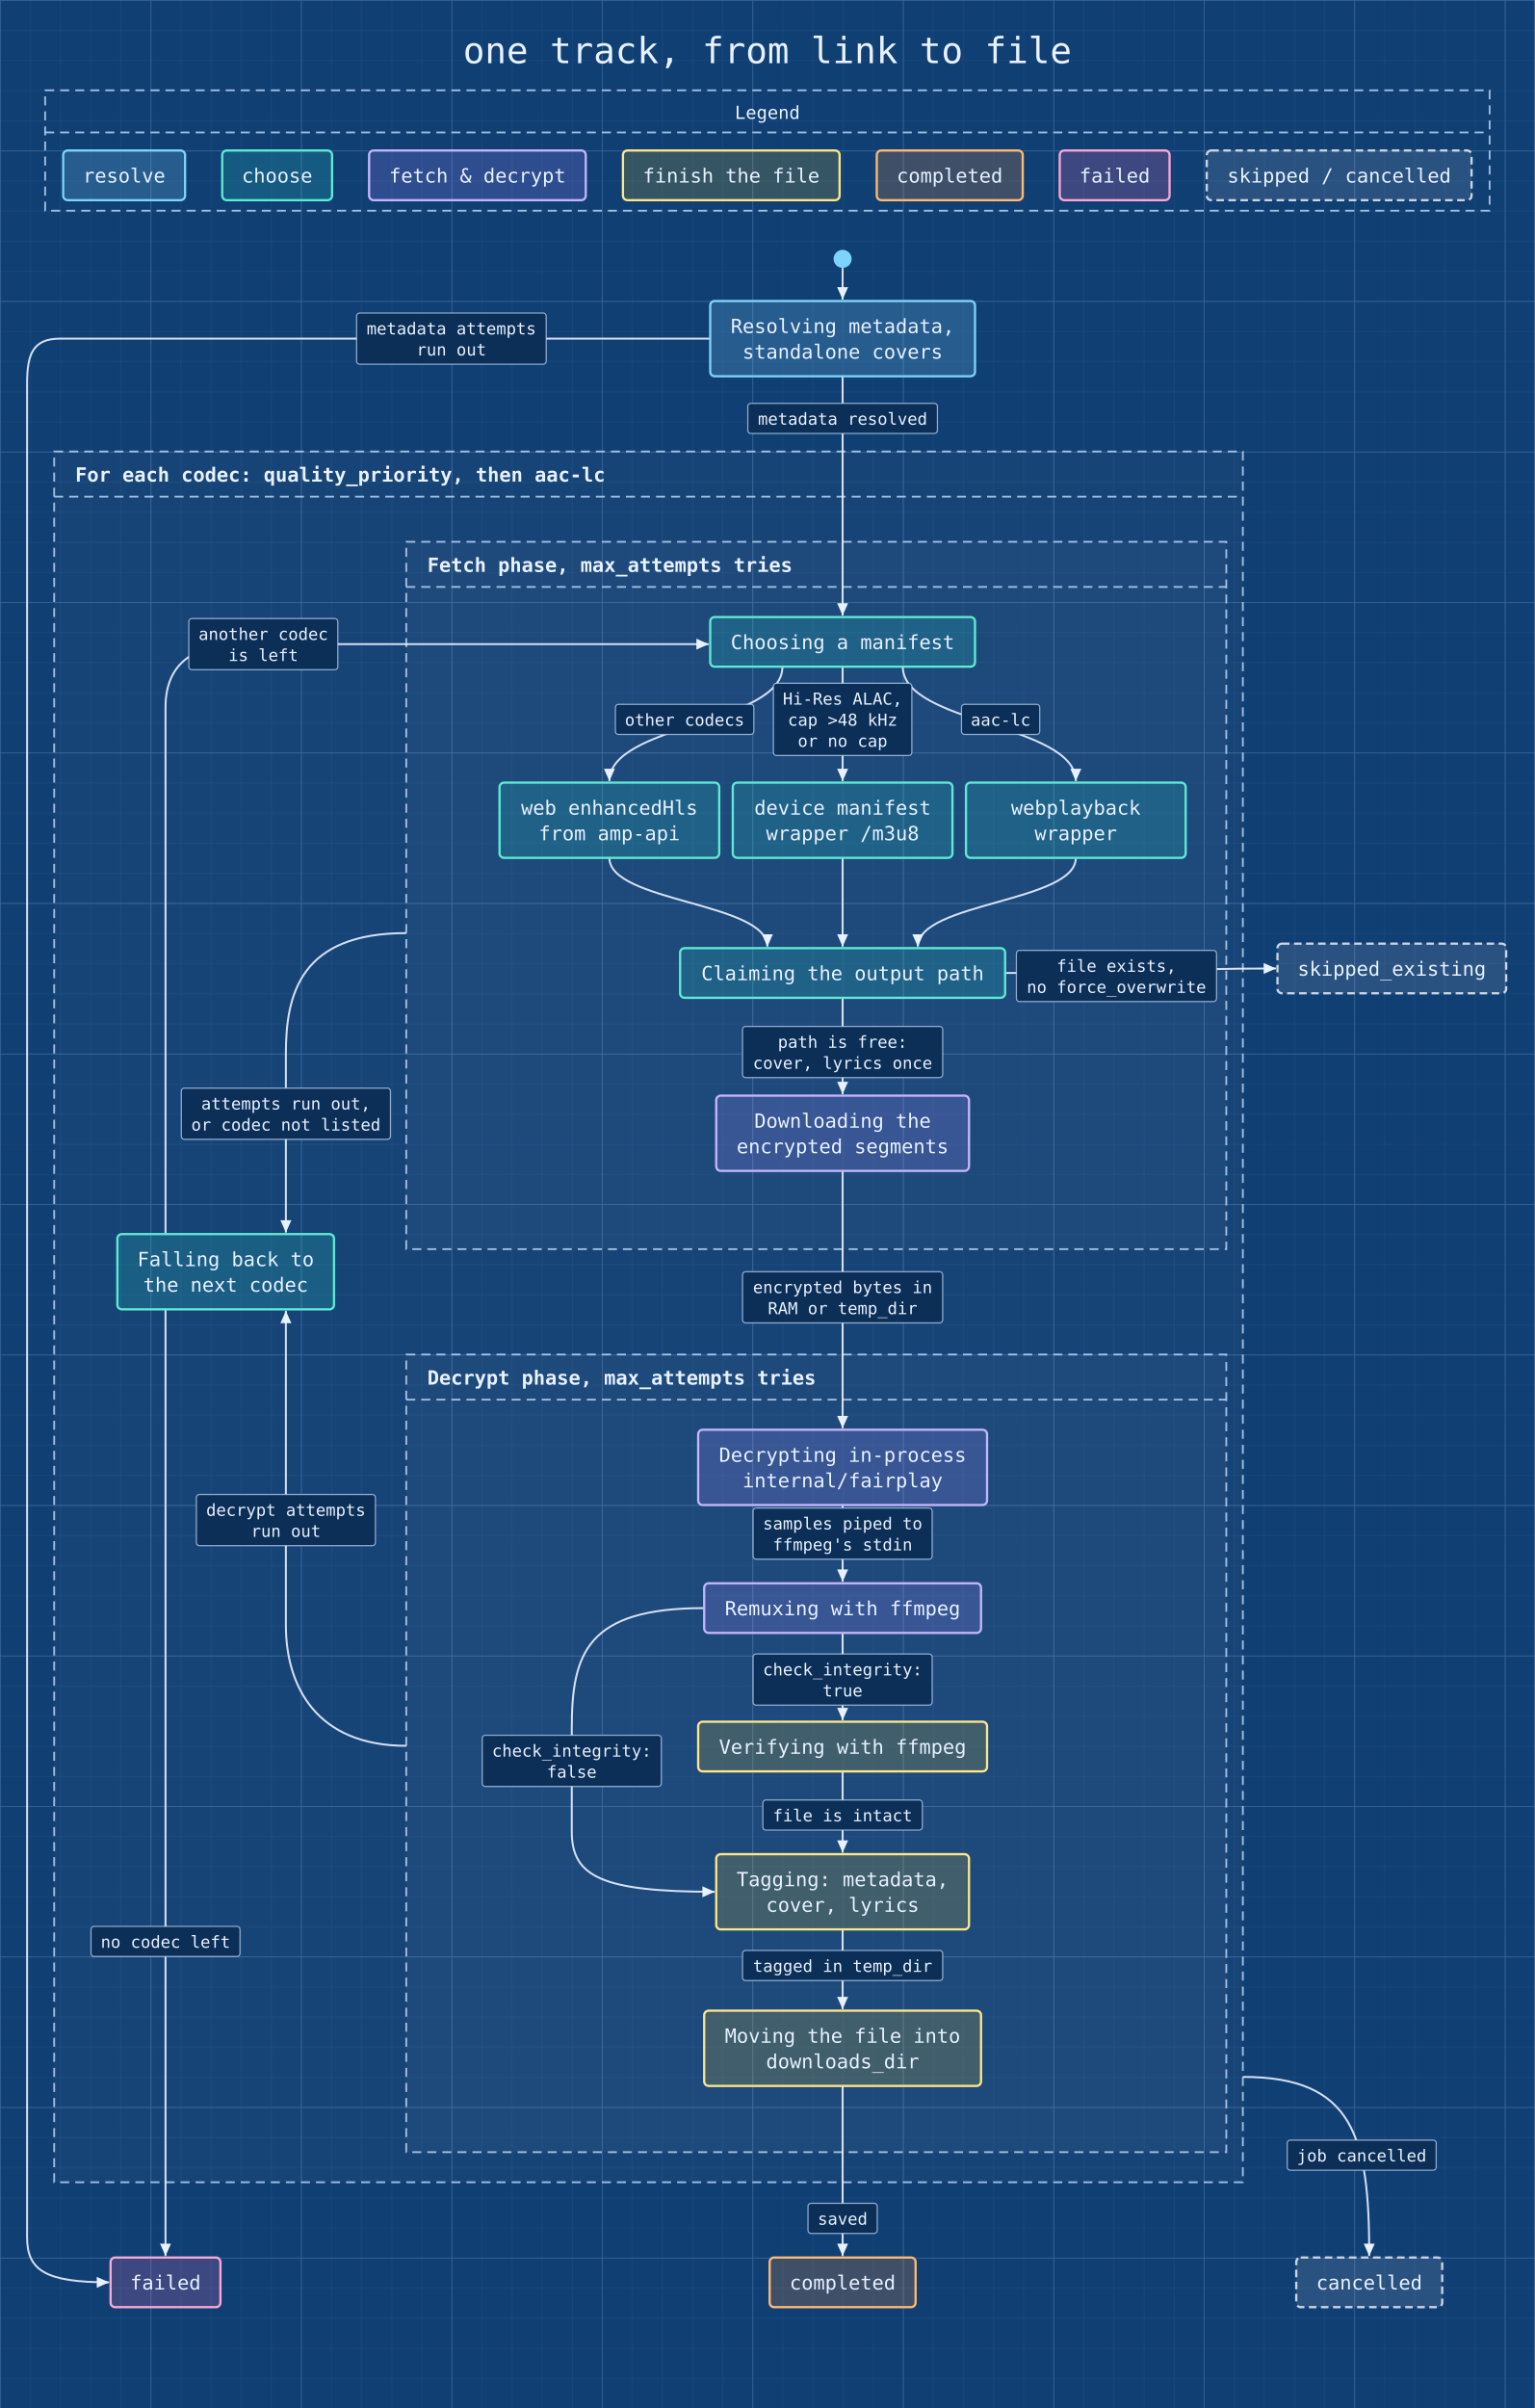
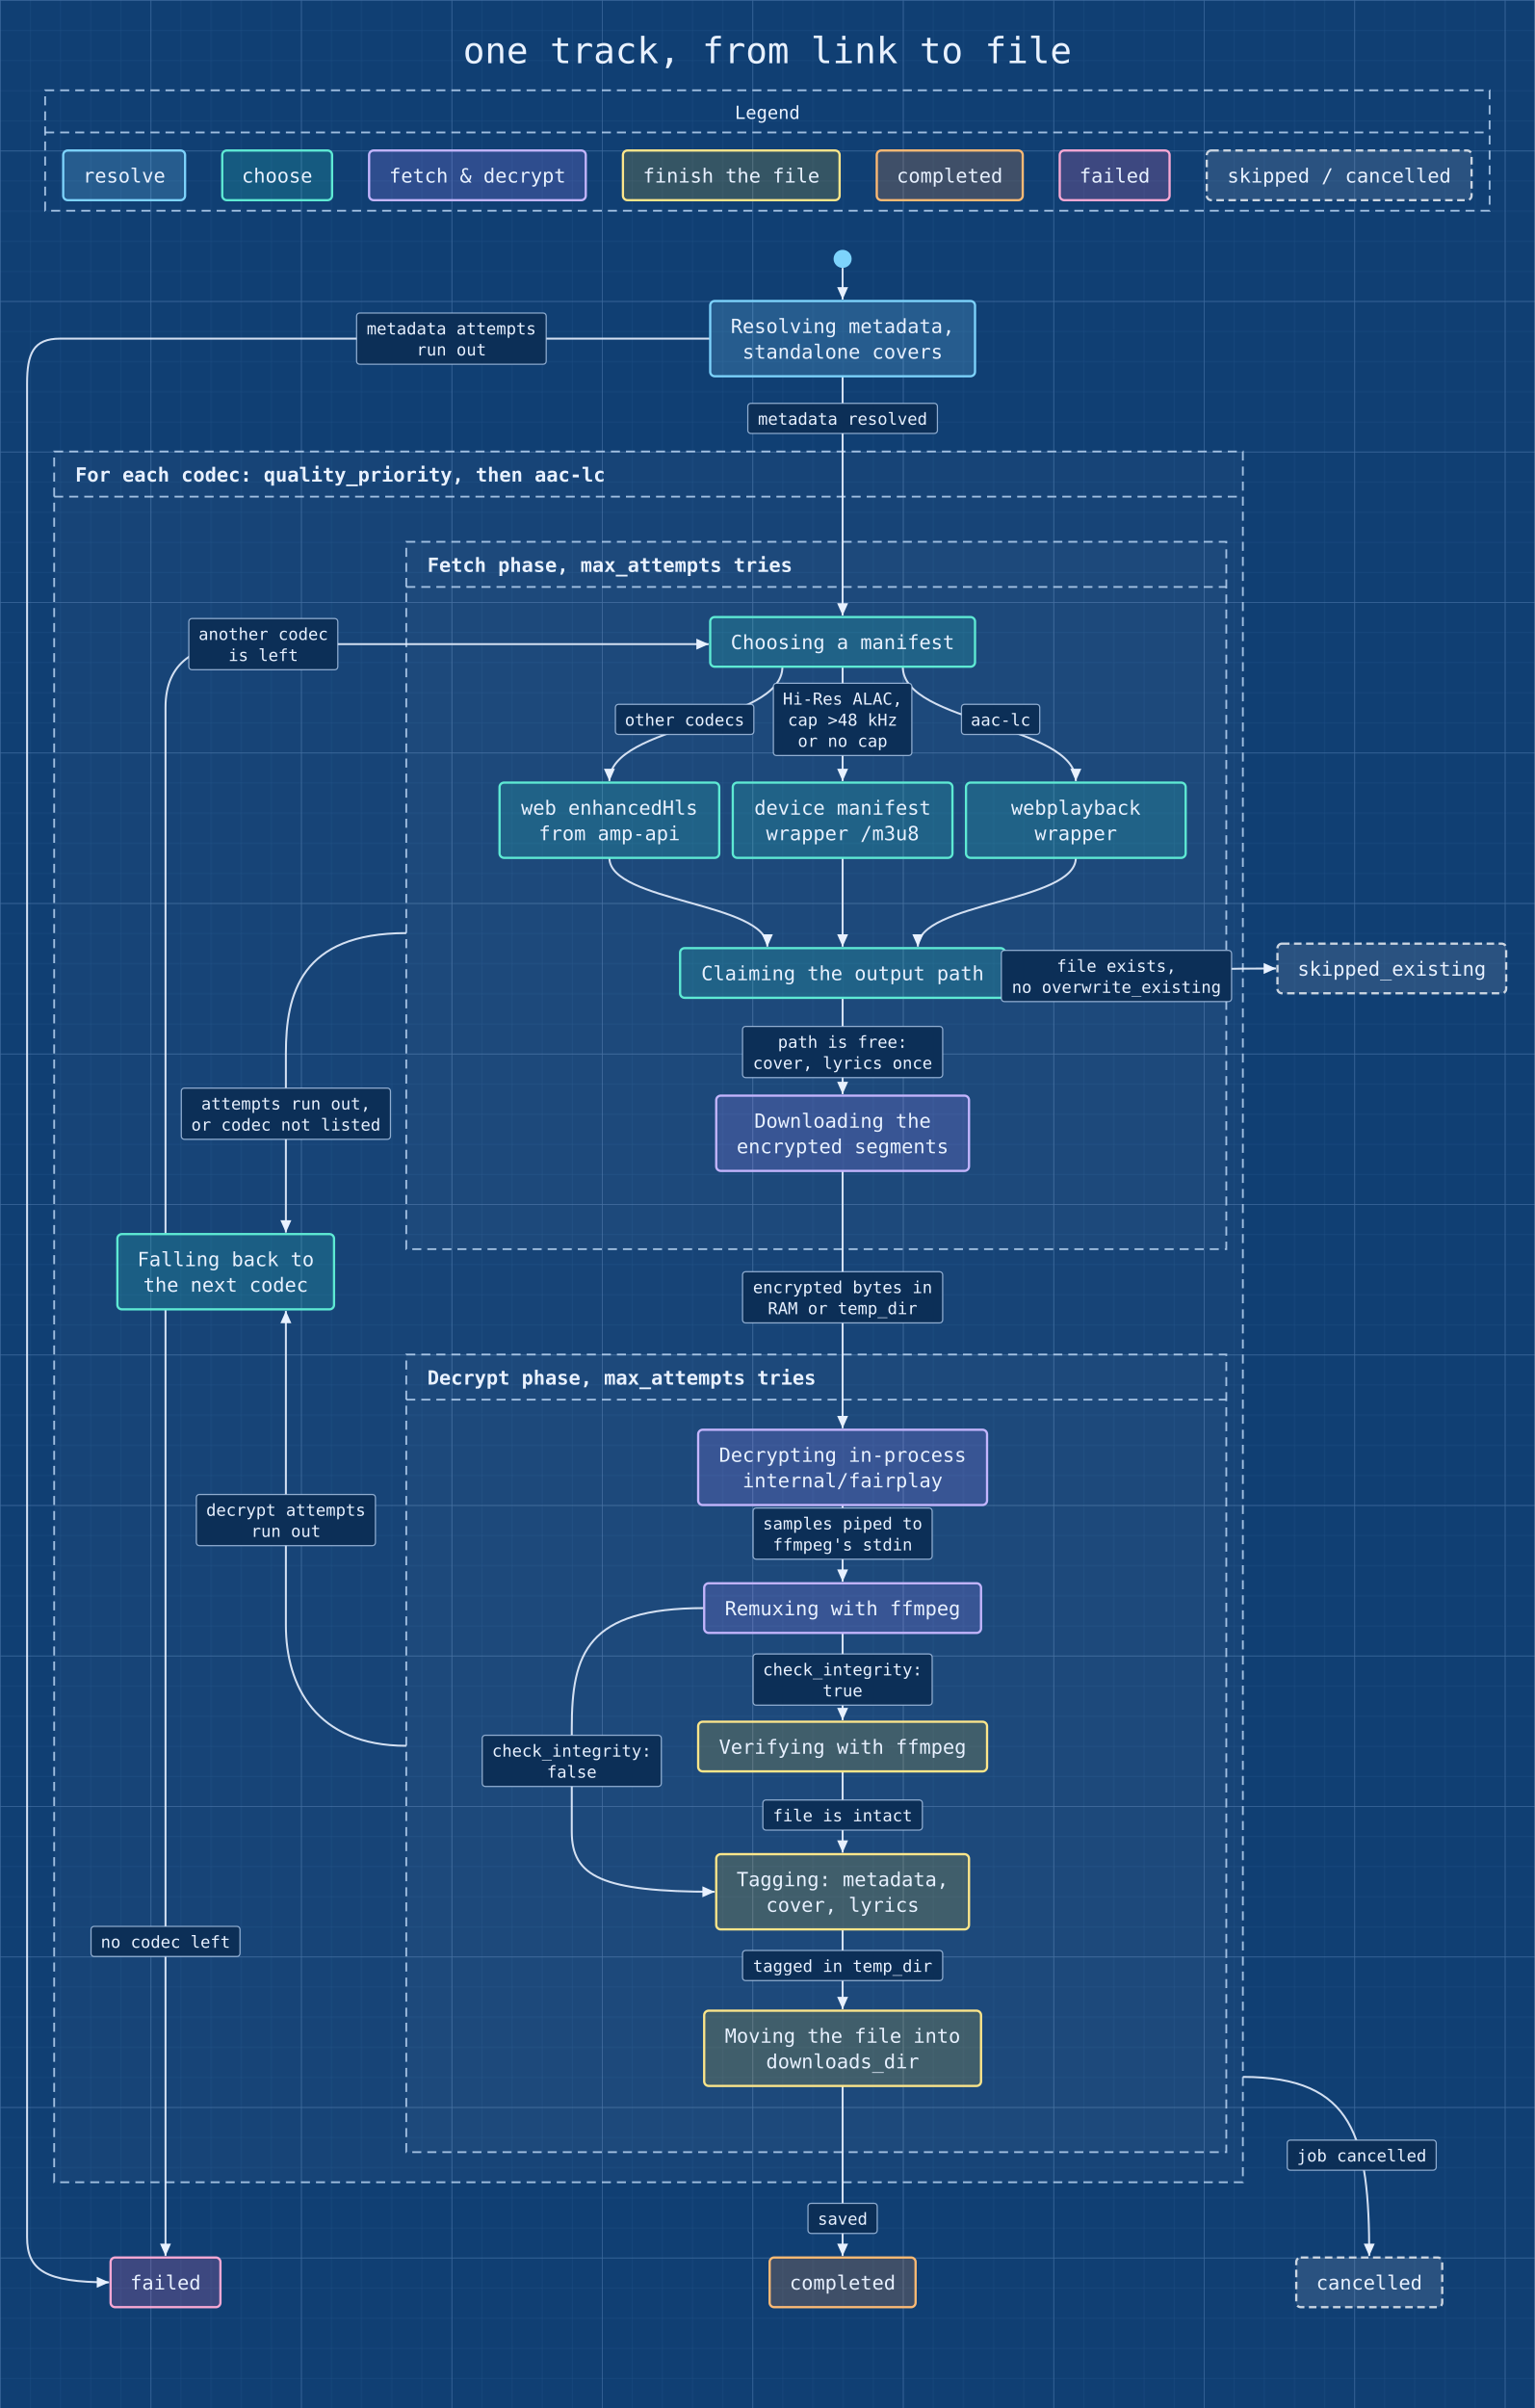
<svg xmlns="http://www.w3.org/2000/svg" viewBox="0 0 1020 1600" width="1020" height="1600" role="img" aria-labelledby="t d">
  <defs>
    <pattern id="minor" width="20" height="20" patternUnits="userSpaceOnUse">
      <path d="M 20 0 L 0 0 0 20" fill="none" stroke="#7fb0e6" stroke-opacity="0.13" stroke-width="0.6" />
    </pattern>
    <pattern id="major" width="100" height="100" patternUnits="userSpaceOnUse">
      <rect width="100" height="100" fill="url(#minor)" />
      <path d="M 100 0 L 0 0 0 100" fill="none" stroke="#9cc3ee" stroke-opacity="0.26" stroke-width="1" />
    </pattern>
    <marker id="arrow" viewBox="0 0 10 10" refX="9" refY="5" markerWidth="7" markerHeight="7" orient="auto-start-reverse">
      <path d="M 0 1 L 9 5 L 0 9 z" fill="#e8f1ff" />
    </marker>
  </defs>
  <rect width="1020" height="1600" fill="#103f73" />
  <rect width="1020" height="1600" fill="url(#major)" />
  <g font-family="ui-monospace, SFMono-Regular, Menlo, Consolas, monospace" fill="#e8f1ff">
    <text x="510.0" y="42" text-anchor="middle" font-size="24">one track, from link to file</text>
    <rect x="30" y="60" width="960" height="80" fill="none" stroke="#b9d3f2" stroke-opacity="0.85" stroke-width="1.2" stroke-dasharray="6 4" />
    <line x1="30" y1="88" x2="990" y2="88" stroke="#b9d3f2" stroke-opacity="0.85" stroke-width="1.2" stroke-dasharray="6 4" />
    <text x="510.0" y="79" text-anchor="middle" font-size="12">Legend</text>
    <rect x="36" y="300" width="790" height="1150" fill="#ffffff" fill-opacity="0.03" stroke="#b9d3f2" stroke-opacity="0.85" stroke-width="1.2" stroke-dasharray="6 4" />
    <line x1="36" y1="330" x2="826" y2="330" stroke="#b9d3f2" stroke-opacity="0.85" stroke-width="1.2" stroke-dasharray="6 4" />
    <text x="50" y="320" text-anchor="start" font-size="13" font-weight="600">For each codec: quality_priority, then aac-lc</text>
    <rect x="270" y="360" width="545" height="470" fill="#ffffff" fill-opacity="0.03" stroke="#b9d3f2" stroke-opacity="0.85" stroke-width="1.2" stroke-dasharray="6 4" />
    <line x1="270" y1="390" x2="815" y2="390" stroke="#b9d3f2" stroke-opacity="0.85" stroke-width="1.2" stroke-dasharray="6 4" />
    <text x="284" y="380" text-anchor="start" font-size="13" font-weight="600">Fetch phase, max_attempts tries</text>
    <rect x="270" y="900" width="545" height="530" fill="#ffffff" fill-opacity="0.03" stroke="#b9d3f2" stroke-opacity="0.85" stroke-width="1.2" stroke-dasharray="6 4" />
    <line x1="270" y1="930" x2="815" y2="930" stroke="#b9d3f2" stroke-opacity="0.85" stroke-width="1.2" stroke-dasharray="6 4" />
    <text x="284" y="920" text-anchor="start" font-size="13" font-weight="600">Decrypt phase, max_attempts tries</text>
    <path d="M 560 178 L 560 199" fill="none" stroke="#e8f1ff" stroke-opacity="0.9" stroke-width="1.3" marker-end="url(#arrow)" />
    <path d="M 560 250 C 560 329.5 560 329.5 560 409" fill="none" stroke="#e8f1ff" stroke-opacity="0.9" stroke-width="1.3" marker-end="url(#arrow)" />
    <path d="M 520 443 C 520 481.0 405 481.0 405 519" fill="none" stroke="#e8f1ff" stroke-opacity="0.9" stroke-width="1.3" marker-end="url(#arrow)" />
    <path d="M 560 443 C 560 481.0 560 481.0 560 519" fill="none" stroke="#e8f1ff" stroke-opacity="0.9" stroke-width="1.3" marker-end="url(#arrow)" />
    <path d="M 600 443 C 600 481.0 715 481.0 715 519" fill="none" stroke="#e8f1ff" stroke-opacity="0.9" stroke-width="1.3" marker-end="url(#arrow)" />
    <path d="M 405 570 C 405 599.5 510 599.5 510 629" fill="none" stroke="#e8f1ff" stroke-opacity="0.9" stroke-width="1.3" marker-end="url(#arrow)" />
    <path d="M 560 570 C 560 599.5 560 599.5 560 629" fill="none" stroke="#e8f1ff" stroke-opacity="0.9" stroke-width="1.3" marker-end="url(#arrow)" />
    <path d="M 715 570 C 715 599.5 610 599.5 610 629" fill="none" stroke="#e8f1ff" stroke-opacity="0.9" stroke-width="1.3" marker-end="url(#arrow)" />
    <path d="M 560 663 C 560 695.0 560 695.0 560 727" fill="none" stroke="#e8f1ff" stroke-opacity="0.9" stroke-width="1.3" marker-end="url(#arrow)" />
    <path d="M 668.0 646.5 C 760 646.5 780 643.5 848.0 643.5" fill="none" stroke="#e8f1ff" stroke-opacity="0.9" stroke-width="1.3" marker-end="url(#arrow)" />
    <path d="M 560 778 C 560 863.5 560 863.5 560 949" fill="none" stroke="#e8f1ff" stroke-opacity="0.9" stroke-width="1.3" marker-end="url(#arrow)" />
    <path d="M 560 1000 C 560 1025.5 560 1025.5 560 1051" fill="none" stroke="#e8f1ff" stroke-opacity="0.9" stroke-width="1.3" marker-end="url(#arrow)" />
    <path d="M 560 1085 C 560 1114.0 560 1114.0 560 1143" fill="none" stroke="#e8f1ff" stroke-opacity="0.9" stroke-width="1.3" marker-end="url(#arrow)" />
    <path d="M 560 1177 C 560 1204.0 560 1204.0 560 1231" fill="none" stroke="#e8f1ff" stroke-opacity="0.9" stroke-width="1.3" marker-end="url(#arrow)" />
    <path d="M 468.0 1068.5 C 390 1068.5 380 1098.5 380 1148.5 L 380 1217.0 C 380 1247.0 400 1257.0 475.0 1257.0" fill="none" stroke="#e8f1ff" stroke-opacity="0.9" stroke-width="1.3" marker-end="url(#arrow)" />
    <path d="M 560 1282 C 560 1308.5 560 1308.5 560 1335" fill="none" stroke="#e8f1ff" stroke-opacity="0.9" stroke-width="1.3" marker-end="url(#arrow)" />
    <path d="M 560 1386 C 560 1442.5 560 1442.5 560 1499" fill="none" stroke="#e8f1ff" stroke-opacity="0.9" stroke-width="1.3" marker-end="url(#arrow)" />
    <path d="M 270 620 C 200 620 190 660 190 700 L 190 819" fill="none" stroke="#e8f1ff" stroke-opacity="0.9" stroke-width="1.3" marker-end="url(#arrow)" />
    <path d="M 270 1160 C 210 1160 190 1120 190 1080 L 190 871" fill="none" stroke="#e8f1ff" stroke-opacity="0.9" stroke-width="1.3" marker-end="url(#arrow)" />
    <path d="M 110 820 L 110 470 C 110 440 130 428 160 428 L 471.0 428" fill="none" stroke="#e8f1ff" stroke-opacity="0.9" stroke-width="1.3" marker-end="url(#arrow)" />
    <path d="M 110 870 L 110 1499" fill="none" stroke="#e8f1ff" stroke-opacity="0.9" stroke-width="1.3" marker-end="url(#arrow)" />
    <path d="M 472.0 225.0 L 40 225.0 C 22 225.0 18 235.0 18 255.0 L 18 1486.5 C 18 1508.5 30 1516.5 72.5 1516.5" fill="none" stroke="#e8f1ff" stroke-opacity="0.9" stroke-width="1.3" marker-end="url(#arrow)" />
    <path d="M 826 1380 C 900 1380 910 1420 910 1499" fill="none" stroke="#e8f1ff" stroke-opacity="0.9" stroke-width="1.3" marker-end="url(#arrow)" />
    <rect x="42.0" y="100" width="81" height="33" rx="3" fill="#7dd3fc" fill-opacity="0.2" stroke="#7dd3fc" stroke-width="1.5" />
    <text x="82.5" y="121.3" text-anchor="middle" font-size="13">resolve</text>
    <rect x="147.7" y="100" width="73" height="33" rx="3" fill="#2dd4bf" fill-opacity="0.18" stroke="#5eead4" stroke-width="1.5" />
    <text x="184.167" y="121.3" text-anchor="middle" font-size="13">choose</text>
    <rect x="245.3" y="100" width="144" height="33" rx="3" fill="#a78bfa" fill-opacity="0.2" stroke="#c4b5fd" stroke-width="1.5" />
    <text x="317.333" y="121.3" text-anchor="middle" font-size="13">fetch &amp; decrypt</text>
    <rect x="414.0" y="100" width="144" height="33" rx="3" fill="#facc15" fill-opacity="0.16" stroke="#fde68a" stroke-width="1.5" />
    <text x="486.0" y="121.3" text-anchor="middle" font-size="13">finish the file</text>
    <rect x="582.7" y="100" width="97" height="33" rx="3" fill="#fb923c" fill-opacity="0.2" stroke="#fdba74" stroke-width="1.5" />
    <text x="631.167" y="121.3" text-anchor="middle" font-size="13">completed</text>
    <rect x="704.3" y="100" width="73" height="33" rx="3" fill="#f472b6" fill-opacity="0.2" stroke="#f9a8d4" stroke-width="1.5" />
    <text x="740.833" y="121.3" text-anchor="middle" font-size="13">failed</text>
    <rect x="802.0" y="100" width="176" height="33" rx="3" fill="#94a3b8" fill-opacity="0.2" stroke="#cbd5e1" stroke-width="1.5" stroke-dasharray="5 3" />
    <text x="890" y="121.3" text-anchor="middle" font-size="13">skipped / cancelled</text>
    <circle cx="560" cy="172" r="6" fill="#7dd3fc" />
    <rect x="472.0" y="200" width="176" height="50" rx="3" fill="#7dd3fc" fill-opacity="0.2" stroke="#7dd3fc" stroke-width="1.5" />
    <text x="560" y="221.3" text-anchor="middle" font-size="13">Resolving metadata,</text>
    <text x="560" y="238.3" text-anchor="middle" font-size="13">standalone covers</text>
    <rect x="472.0" y="410" width="176" height="33" rx="3" fill="#2dd4bf" fill-opacity="0.18" stroke="#5eead4" stroke-width="1.5" />
    <text x="560" y="431.3" text-anchor="middle" font-size="13">Choosing a manifest</text>
    <rect x="332.0" y="520" width="146" height="50" rx="3" fill="#2dd4bf" fill-opacity="0.18" stroke="#5eead4" stroke-width="1.5" />
    <text x="405" y="541.3" text-anchor="middle" font-size="13">web enhancedHls</text>
    <text x="405" y="558.3" text-anchor="middle" font-size="13">from amp-api</text>
    <rect x="487.0" y="520" width="146" height="50" rx="3" fill="#2dd4bf" fill-opacity="0.18" stroke="#5eead4" stroke-width="1.5" />
    <text x="560" y="541.3" text-anchor="middle" font-size="13">device manifest</text>
    <text x="560" y="558.3" text-anchor="middle" font-size="13">wrapper /m3u8</text>
    <rect x="642.0" y="520" width="146" height="50" rx="3" fill="#2dd4bf" fill-opacity="0.18" stroke="#5eead4" stroke-width="1.5" />
    <text x="715" y="541.3" text-anchor="middle" font-size="13">webplayback</text>
    <text x="715" y="558.3" text-anchor="middle" font-size="13">wrapper</text>
    <rect x="452.0" y="630" width="216" height="33" rx="3" fill="#2dd4bf" fill-opacity="0.18" stroke="#5eead4" stroke-width="1.5" />
    <text x="560" y="651.3" text-anchor="middle" font-size="13">Claiming the output path</text>
    <rect x="476.0" y="728" width="168" height="50" rx="3" fill="#a78bfa" fill-opacity="0.2" stroke="#c4b5fd" stroke-width="1.5" />
    <text x="560" y="749.3" text-anchor="middle" font-size="13">Downloading the</text>
    <text x="560" y="766.3" text-anchor="middle" font-size="13">encrypted segments</text>
    <rect x="849.0" y="627" width="152" height="33" rx="3" fill="#94a3b8" fill-opacity="0.2" stroke="#cbd5e1" stroke-width="1.5" stroke-dasharray="5 3" />
    <text x="925" y="648.3" text-anchor="middle" font-size="13">skipped_existing</text>
    <rect x="464.0" y="950" width="192" height="50" rx="3" fill="#a78bfa" fill-opacity="0.2" stroke="#c4b5fd" stroke-width="1.5" />
    <text x="560" y="971.3" text-anchor="middle" font-size="13">Decrypting in-process</text>
    <text x="560" y="988.3" text-anchor="middle" font-size="13">internal/fairplay</text>
    <rect x="468.0" y="1052" width="184" height="33" rx="3" fill="#a78bfa" fill-opacity="0.2" stroke="#c4b5fd" stroke-width="1.5" />
    <text x="560" y="1073.3" text-anchor="middle" font-size="13">Remuxing with ffmpeg</text>
    <rect x="464.0" y="1144" width="192" height="33" rx="3" fill="#facc15" fill-opacity="0.16" stroke="#fde68a" stroke-width="1.5" />
    <text x="560" y="1165.3" text-anchor="middle" font-size="13">Verifying with ffmpeg</text>
    <rect x="476.0" y="1232" width="168" height="50" rx="3" fill="#facc15" fill-opacity="0.16" stroke="#fde68a" stroke-width="1.5" />
    <text x="560" y="1253.3" text-anchor="middle" font-size="13">Tagging: metadata,</text>
    <text x="560" y="1270.3" text-anchor="middle" font-size="13">cover, lyrics</text>
    <rect x="468.0" y="1336" width="184" height="50" rx="3" fill="#facc15" fill-opacity="0.16" stroke="#fde68a" stroke-width="1.5" />
    <text x="560" y="1357.3" text-anchor="middle" font-size="13">Moving the file into</text>
    <text x="560" y="1374.3" text-anchor="middle" font-size="13">downloads_dir</text>
    <rect x="511.5" y="1500" width="97" height="33" rx="3" fill="#fb923c" fill-opacity="0.2" stroke="#fdba74" stroke-width="1.5" />
    <text x="560" y="1521.3" text-anchor="middle" font-size="13">completed</text>
    <rect x="78.0" y="820" width="144" height="50" rx="3" fill="#2dd4bf" fill-opacity="0.18" stroke="#5eead4" stroke-width="1.5" />
    <text x="150" y="841.3" text-anchor="middle" font-size="13">Falling back to</text>
    <text x="150" y="858.3" text-anchor="middle" font-size="13">the next codec</text>
    <rect x="73.5" y="1500" width="73" height="33" rx="3" fill="#f472b6" fill-opacity="0.2" stroke="#f9a8d4" stroke-width="1.5" />
    <text x="110" y="1521.3" text-anchor="middle" font-size="13">failed</text>
    <rect x="861.5" y="1500" width="97" height="33" rx="3" fill="#94a3b8" fill-opacity="0.2" stroke="#cbd5e1" stroke-width="1.5" stroke-dasharray="5 3" />
    <text x="910" y="1521.3" text-anchor="middle" font-size="13">cancelled</text>
    <rect x="497.0" y="268.0" width="126" height="20" rx="2" fill="#0c2f57" stroke="#b9d3f2" stroke-opacity="0.75" stroke-width="0.8" />
    <text x="560" y="282.2" text-anchor="middle" font-size="11">metadata resolved</text>
    <rect x="409.0" y="468.0" width="92" height="20" rx="2" fill="#0c2f57" stroke="#b9d3f2" stroke-opacity="0.75" stroke-width="0.8" />
    <text x="455" y="482.2" text-anchor="middle" font-size="11">other codecs</text>
    <rect x="514.0" y="454.0" width="92" height="48" rx="2" fill="#0c2f57" stroke="#b9d3f2" stroke-opacity="0.75" stroke-width="0.8" />
    <text x="560" y="468.2" text-anchor="middle" font-size="11">Hi-Res ALAC,</text>
    <text x="560" y="482.2" text-anchor="middle" font-size="11">cap &gt;48 kHz</text>
    <text x="560" y="496.2" text-anchor="middle" font-size="11">or no cap</text>
    <rect x="639.0" y="468.0" width="52" height="20" rx="2" fill="#0c2f57" stroke="#b9d3f2" stroke-opacity="0.75" stroke-width="0.8" />
    <text x="665" y="482.2" text-anchor="middle" font-size="11">aac-lc</text>
    <rect x="493.5" y="682.0" width="133" height="34" rx="2" fill="#0c2f57" stroke="#b9d3f2" stroke-opacity="0.75" stroke-width="0.8" />
    <text x="560" y="696.2" text-anchor="middle" font-size="11">path is free:</text>
    <text x="560" y="710.2" text-anchor="middle" font-size="11">cover, lyrics once</text>
-     <rect x="675.5" y="631.5" width="133" height="34" rx="2" fill="#0c2f57" stroke="#b9d3f2" stroke-opacity="0.75" stroke-width="0.8" />
+     <rect x="665.5" y="631.5" width="153" height="34" rx="2" fill="#0c2f57" stroke="#b9d3f2" stroke-opacity="0.75" stroke-width="0.8" />
    <text x="742" y="645.7" text-anchor="middle" font-size="11">file exists,</text>
-     <text x="742" y="659.7" text-anchor="middle" font-size="11">no force_overwrite</text>
+     <text x="742" y="659.7" text-anchor="middle" font-size="11">no overwrite_existing</text>
    <rect x="493.5" y="845.0" width="133" height="34" rx="2" fill="#0c2f57" stroke="#b9d3f2" stroke-opacity="0.75" stroke-width="0.8" />
    <text x="560" y="859.2" text-anchor="middle" font-size="11">encrypted bytes in</text>
    <text x="560" y="873.2" text-anchor="middle" font-size="11">RAM or temp_dir</text>
    <rect x="500.5" y="1002.0" width="119" height="34" rx="2" fill="#0c2f57" stroke="#b9d3f2" stroke-opacity="0.75" stroke-width="0.8" />
    <text x="560" y="1016.2" text-anchor="middle" font-size="11">samples piped to</text>
    <text x="560" y="1030.2" text-anchor="middle" font-size="11">ffmpeg's stdin</text>
    <rect x="500.5" y="1099.0" width="119" height="34" rx="2" fill="#0c2f57" stroke="#b9d3f2" stroke-opacity="0.75" stroke-width="0.8" />
    <text x="560" y="1113.2" text-anchor="middle" font-size="11">check_integrity:</text>
    <text x="560" y="1127.2" text-anchor="middle" font-size="11">true</text>
    <rect x="507.0" y="1196.0" width="106" height="20" rx="2" fill="#0c2f57" stroke="#b9d3f2" stroke-opacity="0.75" stroke-width="0.8" />
    <text x="560" y="1210.2" text-anchor="middle" font-size="11">file is intact</text>
    <rect x="320.5" y="1153.0" width="119" height="34" rx="2" fill="#0c2f57" stroke="#b9d3f2" stroke-opacity="0.75" stroke-width="0.8" />
    <text x="380" y="1167.2" text-anchor="middle" font-size="11">check_integrity:</text>
    <text x="380" y="1181.2" text-anchor="middle" font-size="11">false</text>
    <rect x="493.5" y="1296.0" width="133" height="20" rx="2" fill="#0c2f57" stroke="#b9d3f2" stroke-opacity="0.75" stroke-width="0.8" />
    <text x="560" y="1310.2" text-anchor="middle" font-size="11">tagged in temp_dir</text>
    <rect x="537.0" y="1464.0" width="46" height="20" rx="2" fill="#0c2f57" stroke="#b9d3f2" stroke-opacity="0.75" stroke-width="0.8" />
    <text x="560" y="1478.2" text-anchor="middle" font-size="11">saved</text>
    <rect x="120.5" y="723.0" width="139" height="34" rx="2" fill="#0c2f57" stroke="#b9d3f2" stroke-opacity="0.75" stroke-width="0.8" />
    <text x="190" y="737.2" text-anchor="middle" font-size="11">attempts run out,</text>
    <text x="190" y="751.2" text-anchor="middle" font-size="11">or codec not listed</text>
    <rect x="130.5" y="993.0" width="119" height="34" rx="2" fill="#0c2f57" stroke="#b9d3f2" stroke-opacity="0.75" stroke-width="0.8" />
    <text x="190" y="1007.2" text-anchor="middle" font-size="11">decrypt attempts</text>
    <text x="190" y="1021.2" text-anchor="middle" font-size="11">run out</text>
    <rect x="125.5" y="411.0" width="99" height="34" rx="2" fill="#0c2f57" stroke="#b9d3f2" stroke-opacity="0.75" stroke-width="0.8" />
    <text x="175" y="425.2" text-anchor="middle" font-size="11">another codec</text>
    <text x="175" y="439.2" text-anchor="middle" font-size="11">is left</text>
    <rect x="60.5" y="1280.0" width="99" height="20" rx="2" fill="#0c2f57" stroke="#b9d3f2" stroke-opacity="0.75" stroke-width="0.8" />
    <text x="110" y="1294.2" text-anchor="middle" font-size="11">no codec left</text>
    <rect x="237.0" y="208.0" width="126" height="34" rx="2" fill="#0c2f57" stroke="#b9d3f2" stroke-opacity="0.75" stroke-width="0.8" />
    <text x="300" y="222.2" text-anchor="middle" font-size="11">metadata attempts</text>
    <text x="300" y="236.2" text-anchor="middle" font-size="11">run out</text>
    <rect x="855.5" y="1422.0" width="99" height="20" rx="2" fill="#0c2f57" stroke="#b9d3f2" stroke-opacity="0.75" stroke-width="0.8" />
    <text x="905" y="1436.2" text-anchor="middle" font-size="11">job cancelled</text>
  </g>
</svg>
